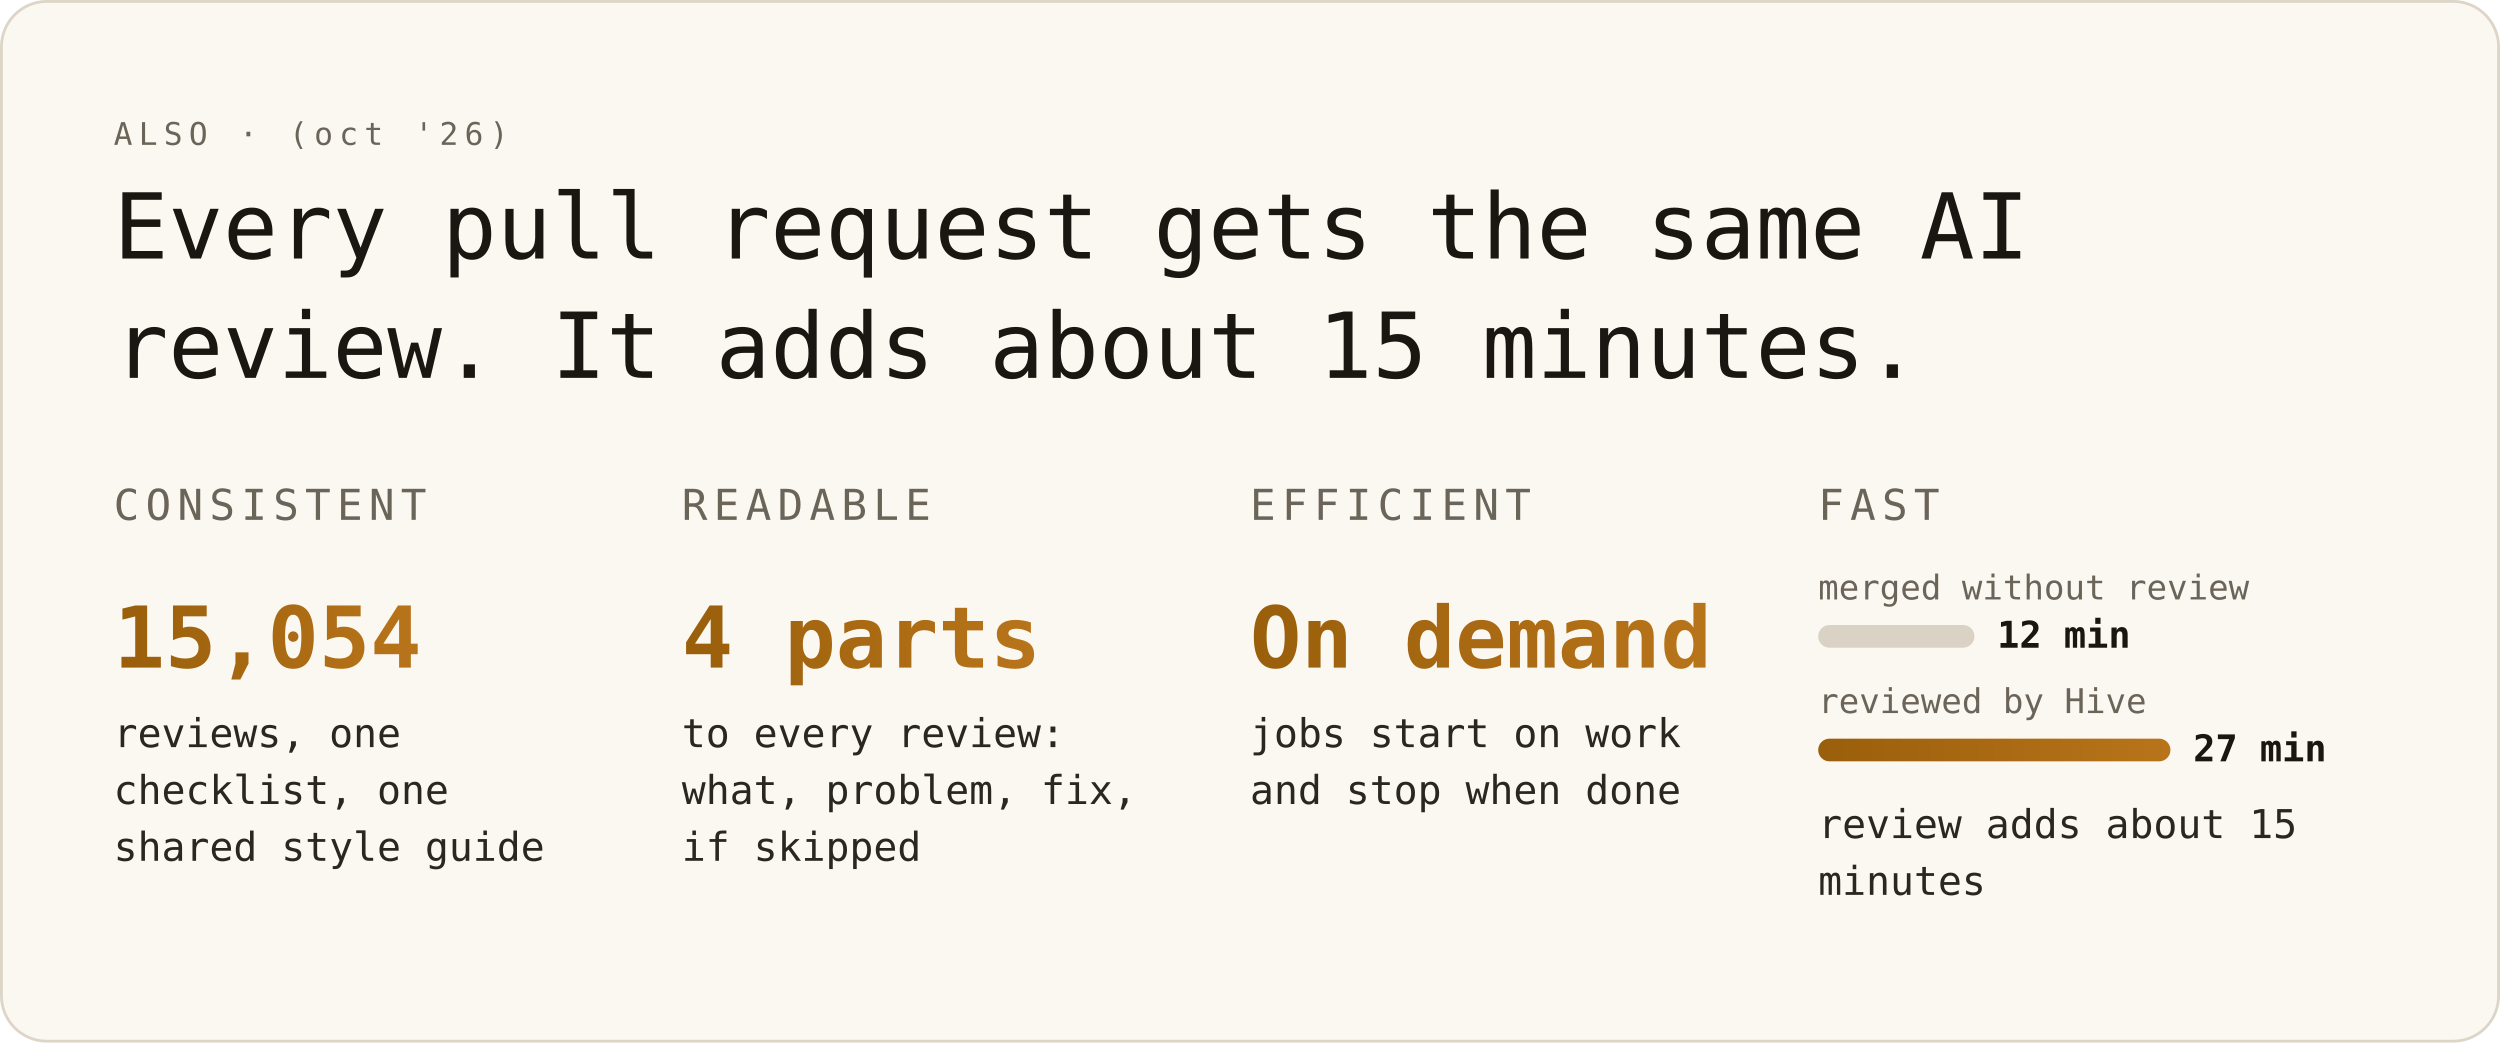
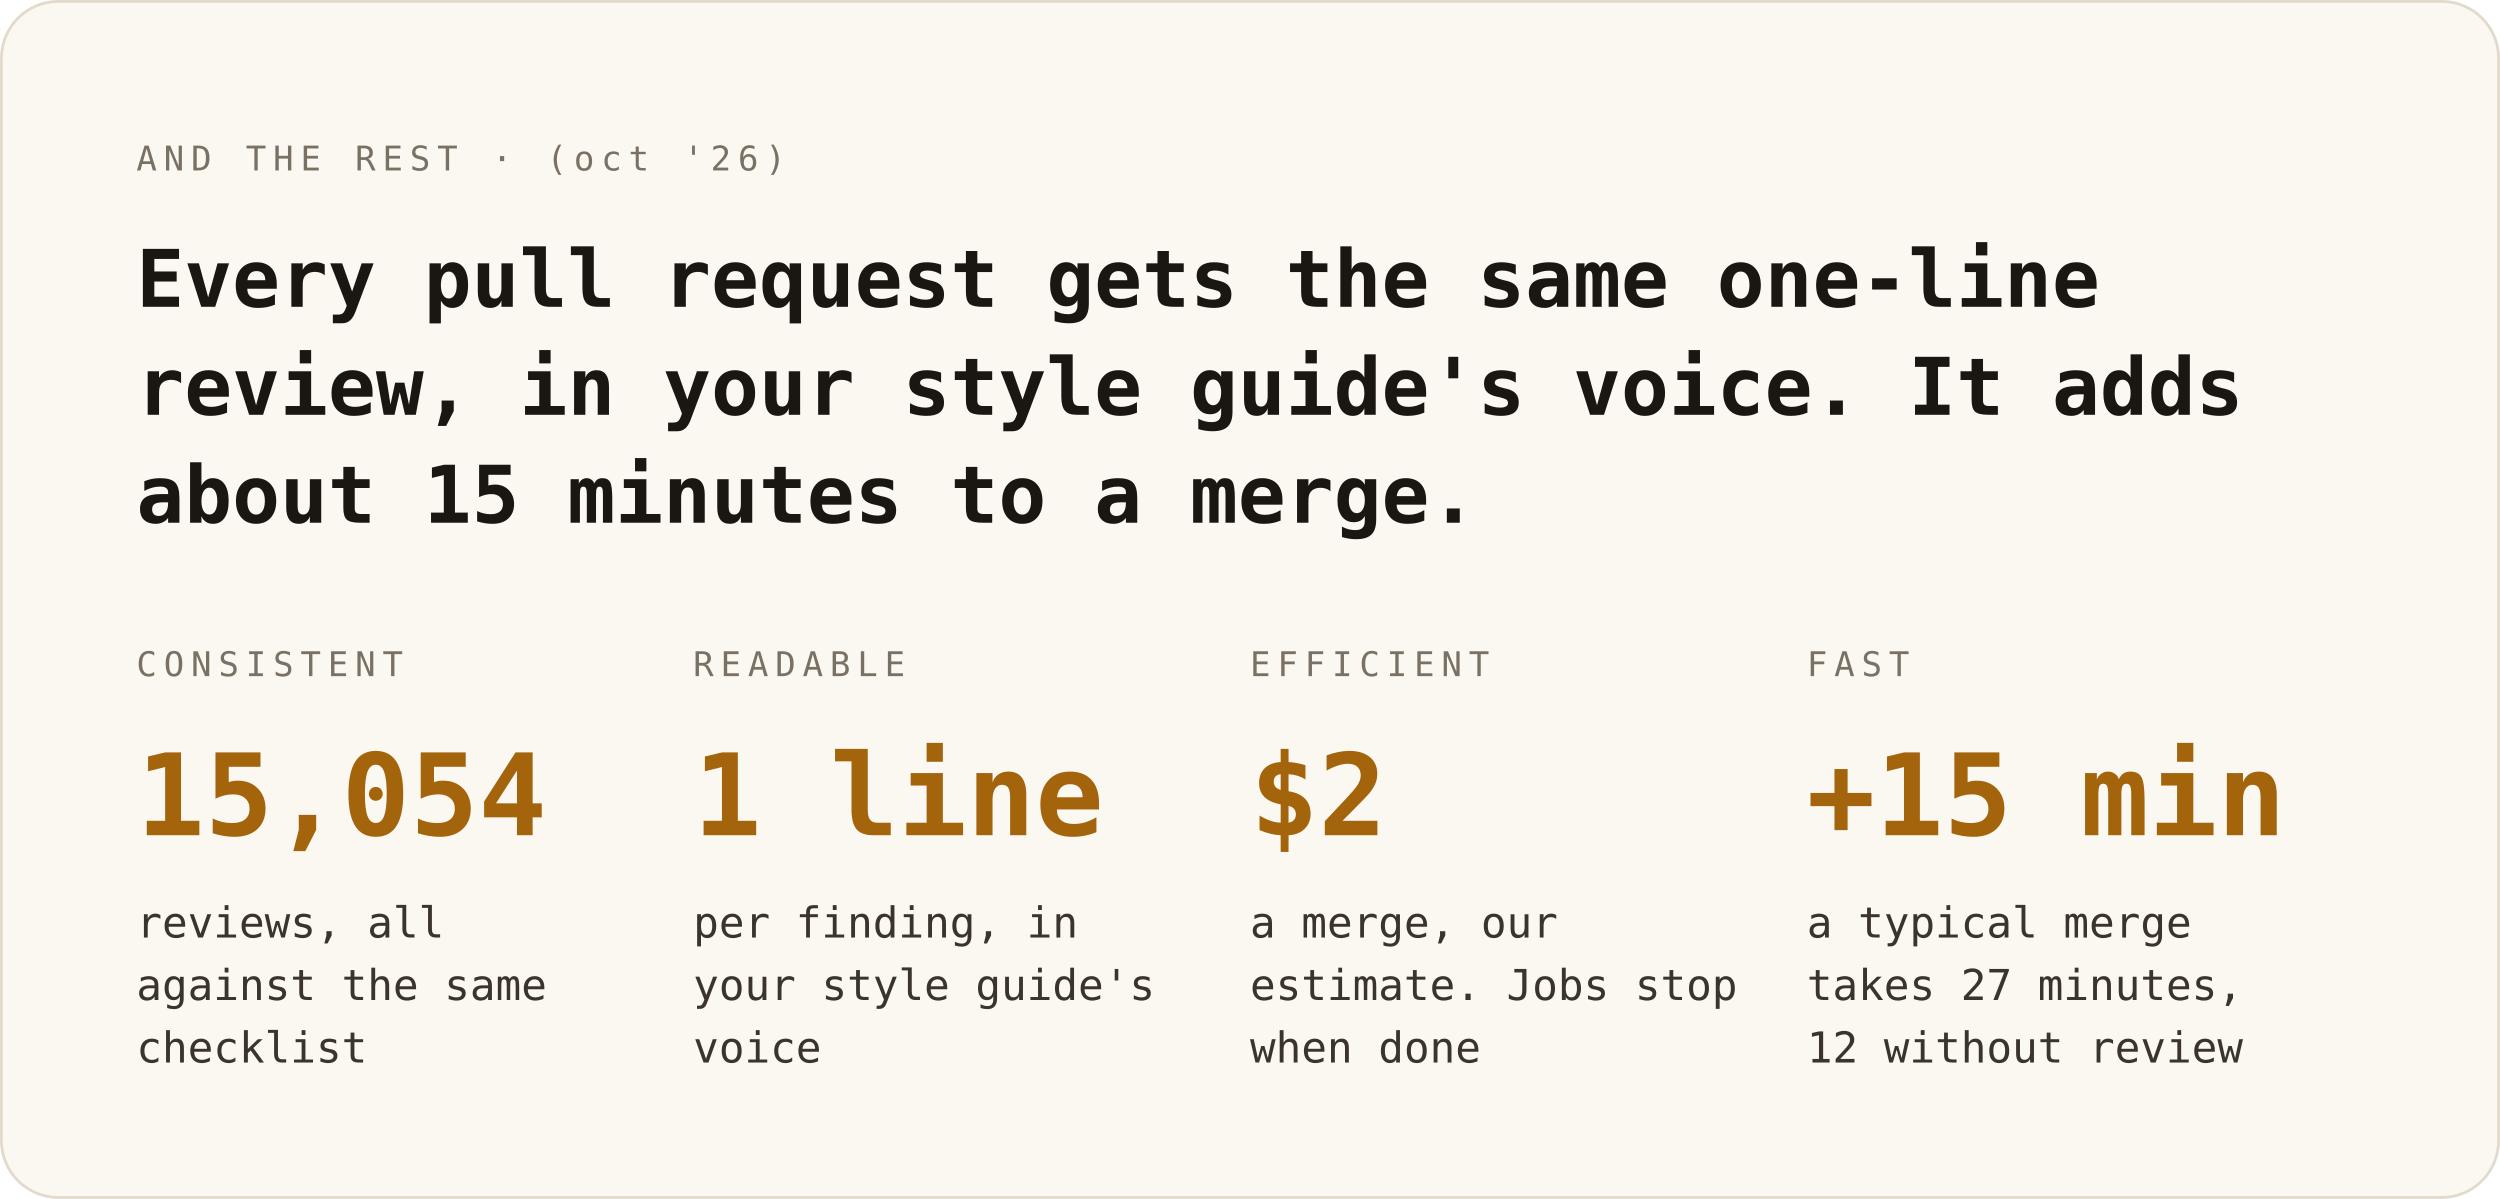
- <svg xmlns="http://www.w3.org/2000/svg" width="1760" height="734" viewBox="0 0 880 367" role="img" aria-label="Also: consistent, readable, efficient, fast" font-family="'IBM Plex Mono', 'JetBrains Mono', ui-monospace, SFMono-Regular, Menlo, Consolas, monospace">
-   <defs>
-     <linearGradient id="amber" x1="0" y1="0" x2="1" y2="0">
-       <stop offset="0" stop-color="#9a5f0b" />
-       <stop offset="1" stop-color="#b8741a" />
-     </linearGradient>
-     <filter id="glow" x="-20%" y="-40%" width="140%" height="180%">
-       <feGaussianBlur stdDeviation="5" />
-     </filter>
-   </defs>
-   <rect x="0.5" y="0.5" width="879" height="366" rx="16" fill="#fbf8f2" stroke="#ddd6c8" />
-   <text x="40" y="51" fill="#6b6459" font-size="11" font-weight="500" letter-spacing="2.2">ALSO · (oct '26)</text>
-   <text x="40" y="91" fill="#1a1612" font-size="32">Every pull request gets the same AI</text>
-   <text x="40" y="133" fill="#1a1612" font-size="32">review. It adds about 15 minutes.</text>
-   <text x="40" y="183" fill="#6b6459" font-size="15" font-weight="500" letter-spacing="2.2">CONSISTENT</text>
-   <text x="40" y="235" fill="url(#amber)" font-size="30" font-weight="700">15,054</text>
-   <text x="40" y="263" fill="#2b2620" font-size="14">reviews, one</text>
-   <text x="40" y="283" fill="#2b2620" font-size="14">checklist, one</text>
-   <text x="40" y="303" fill="#2b2620" font-size="14">shared style guide</text>
-   <text x="240" y="183" fill="#6b6459" font-size="15" font-weight="500" letter-spacing="2.2">READABLE</text>
-   <text x="240" y="235" fill="url(#amber)" font-size="30" font-weight="700">4 parts</text>
-   <text x="240" y="263" fill="#2b2620" font-size="14">to every review:</text>
-   <text x="240" y="283" fill="#2b2620" font-size="14">what, problem, fix,</text>
-   <text x="240" y="303" fill="#2b2620" font-size="14">if skipped</text>
-   <text x="440" y="183" fill="#6b6459" font-size="15" font-weight="500" letter-spacing="2.2">EFFICIENT</text>
-   <text x="440" y="235" fill="url(#amber)" font-size="30" font-weight="700">On demand</text>
-   <text x="440" y="263" fill="#2b2620" font-size="14">jobs start on work</text>
-   <text x="440" y="283" fill="#2b2620" font-size="14">and stop when done</text>
-   <text x="640" y="183" fill="#6b6459" font-size="15" font-weight="500" letter-spacing="2.2">FAST</text>
-   <text x="640" y="211" fill="#6b6459" font-size="12">merged without review</text>
-   <rect x="640" y="220" width="55" height="8" rx="4" fill="#d9d2c5" />
-   <text x="703" y="228" fill="#1a1612" font-size="13" font-weight="700">12 min</text>
-   <text x="640" y="251" fill="#6b6459" font-size="12">reviewed by Hive</text>
-   <rect x="640" y="260" width="124" height="8" rx="4" fill="url(#amber)" />
-   <text x="772" y="268" fill="#1a1612" font-size="13" font-weight="700">27 min</text>
-   <text x="640" y="295" fill="#2b2620" font-size="14">review adds about 15</text>
-   <text x="640" y="315" fill="#2b2620" font-size="14">minutes</text>
+ <svg xmlns="http://www.w3.org/2000/svg" width="1760" height="844" viewBox="0 0 880 422" role="img" aria-label="Also consistent, readable, efficient and fast." font-family="'IBM Plex Mono', 'JetBrains Mono', ui-monospace, SFMono-Regular, Menlo, Consolas, monospace">
+   <rect x="0.5" y="0.5" width="879" height="421" rx="20" fill="#fbf8f2" stroke="#e2dbcd" />
+   <text x="48" y="60" fill="#7a7165" font-size="12" font-weight="500" letter-spacing="2.4">AND THE REST · (oct '26)</text>
+   <text x="48" y="108" fill="#1a1612" font-size="28" font-weight="700">Every pull request gets the same one-line</text>
+   <text x="48" y="146" fill="#1a1612" font-size="28" font-weight="700">review, in your style guide's voice. It adds</text>
+   <text x="48" y="184" fill="#1a1612" font-size="28" font-weight="700">about 15 minutes to a merge.</text>
+   <text x="48" y="238" fill="#7a7165" font-size="12" font-weight="500" letter-spacing="2.4">CONSISTENT</text>
+   <text x="48" y="294" fill="#a3640c" font-size="40" font-weight="700">15,054</text>
+   <text x="48" y="330" fill="#3b342c" font-size="15">reviews, all</text>
+   <text x="48" y="352" fill="#3b342c" font-size="15">against the same</text>
+   <text x="48" y="374" fill="#3b342c" font-size="15">checklist</text>
+   <text x="244" y="238" fill="#7a7165" font-size="12" font-weight="500" letter-spacing="2.4">READABLE</text>
+   <text x="244" y="294" fill="#a3640c" font-size="40" font-weight="700">1 line</text>
+   <text x="244" y="330" fill="#3b342c" font-size="15">per finding, in</text>
+   <text x="244" y="352" fill="#3b342c" font-size="15">your style guide's</text>
+   <text x="244" y="374" fill="#3b342c" font-size="15">voice</text>
+   <text x="440" y="238" fill="#7a7165" font-size="12" font-weight="500" letter-spacing="2.4">EFFICIENT</text>
+   <text x="440" y="294" fill="#a3640c" font-size="40" font-weight="700">$2</text>
+   <text x="440" y="330" fill="#3b342c" font-size="15">a merge, our</text>
+   <text x="440" y="352" fill="#3b342c" font-size="15">estimate. Jobs stop</text>
+   <text x="440" y="374" fill="#3b342c" font-size="15">when done</text>
+   <text x="636" y="238" fill="#7a7165" font-size="12" font-weight="500" letter-spacing="2.4">FAST</text>
+   <text x="636" y="294" fill="#a3640c" font-size="40" font-weight="700">+15 min</text>
+   <text x="636" y="330" fill="#3b342c" font-size="15">a typical merge</text>
+   <text x="636" y="352" fill="#3b342c" font-size="15">takes 27 minutes,</text>
+   <text x="636" y="374" fill="#3b342c" font-size="15">12 without review</text>
</svg>
